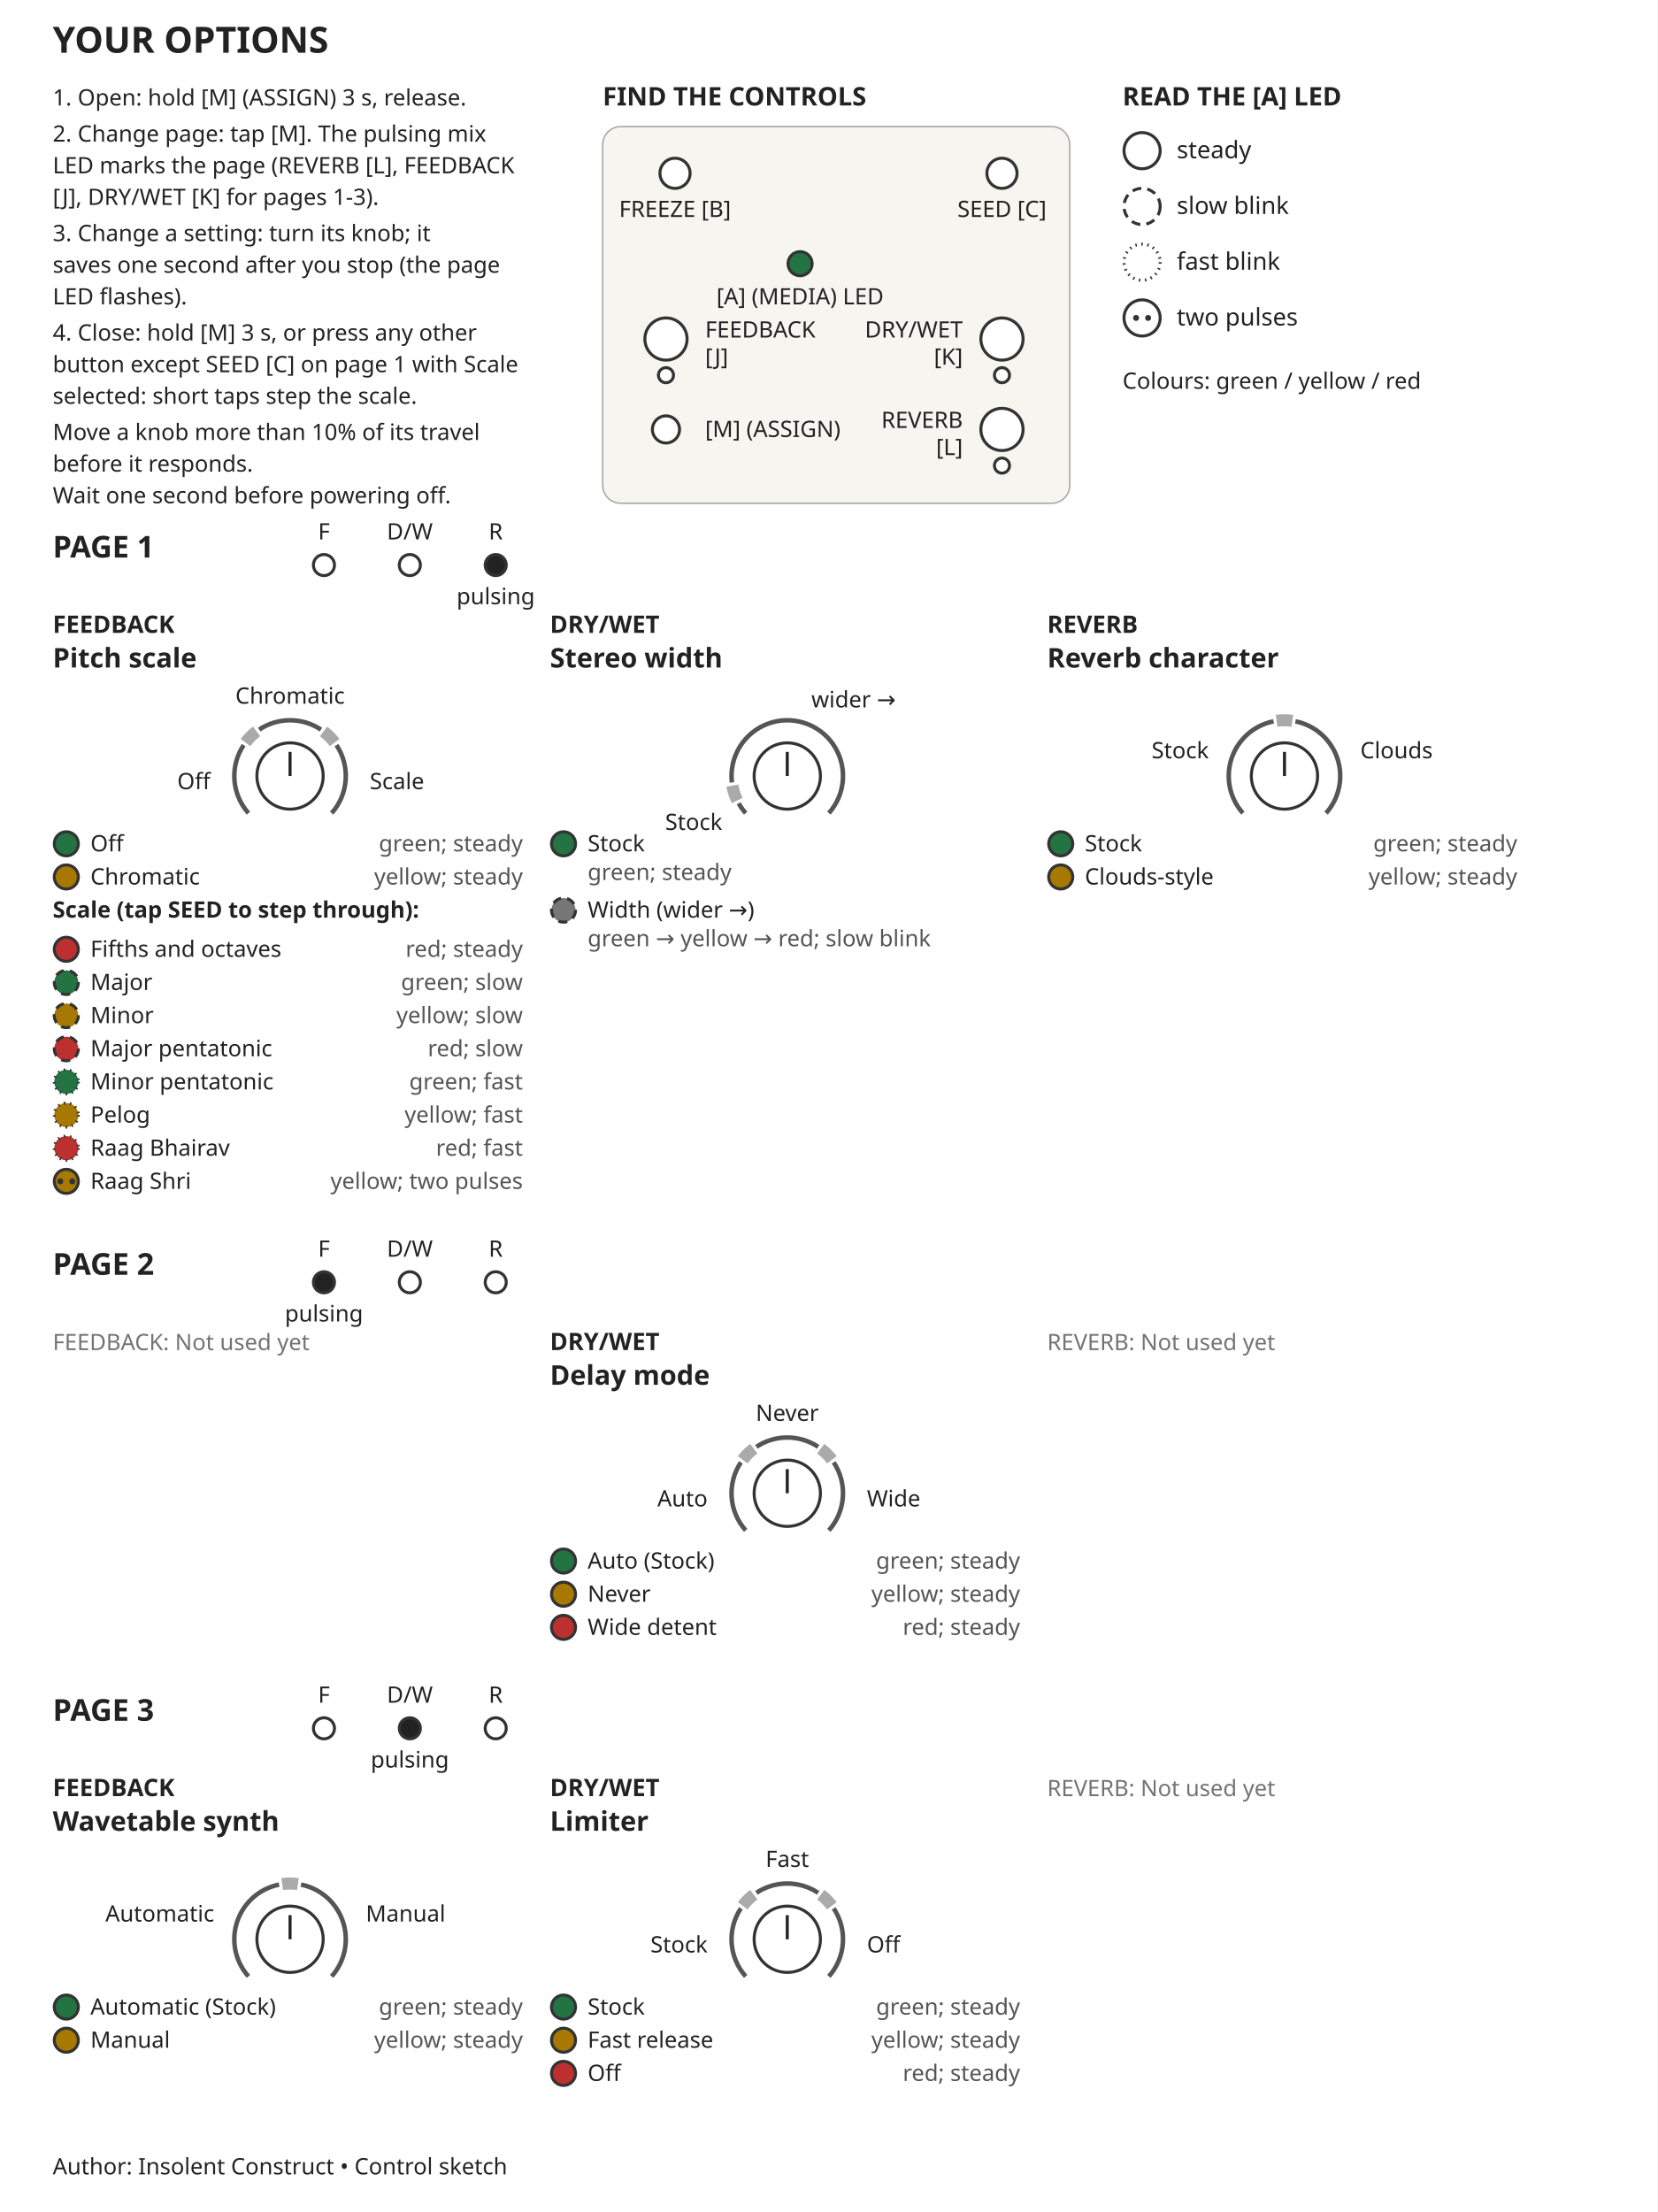
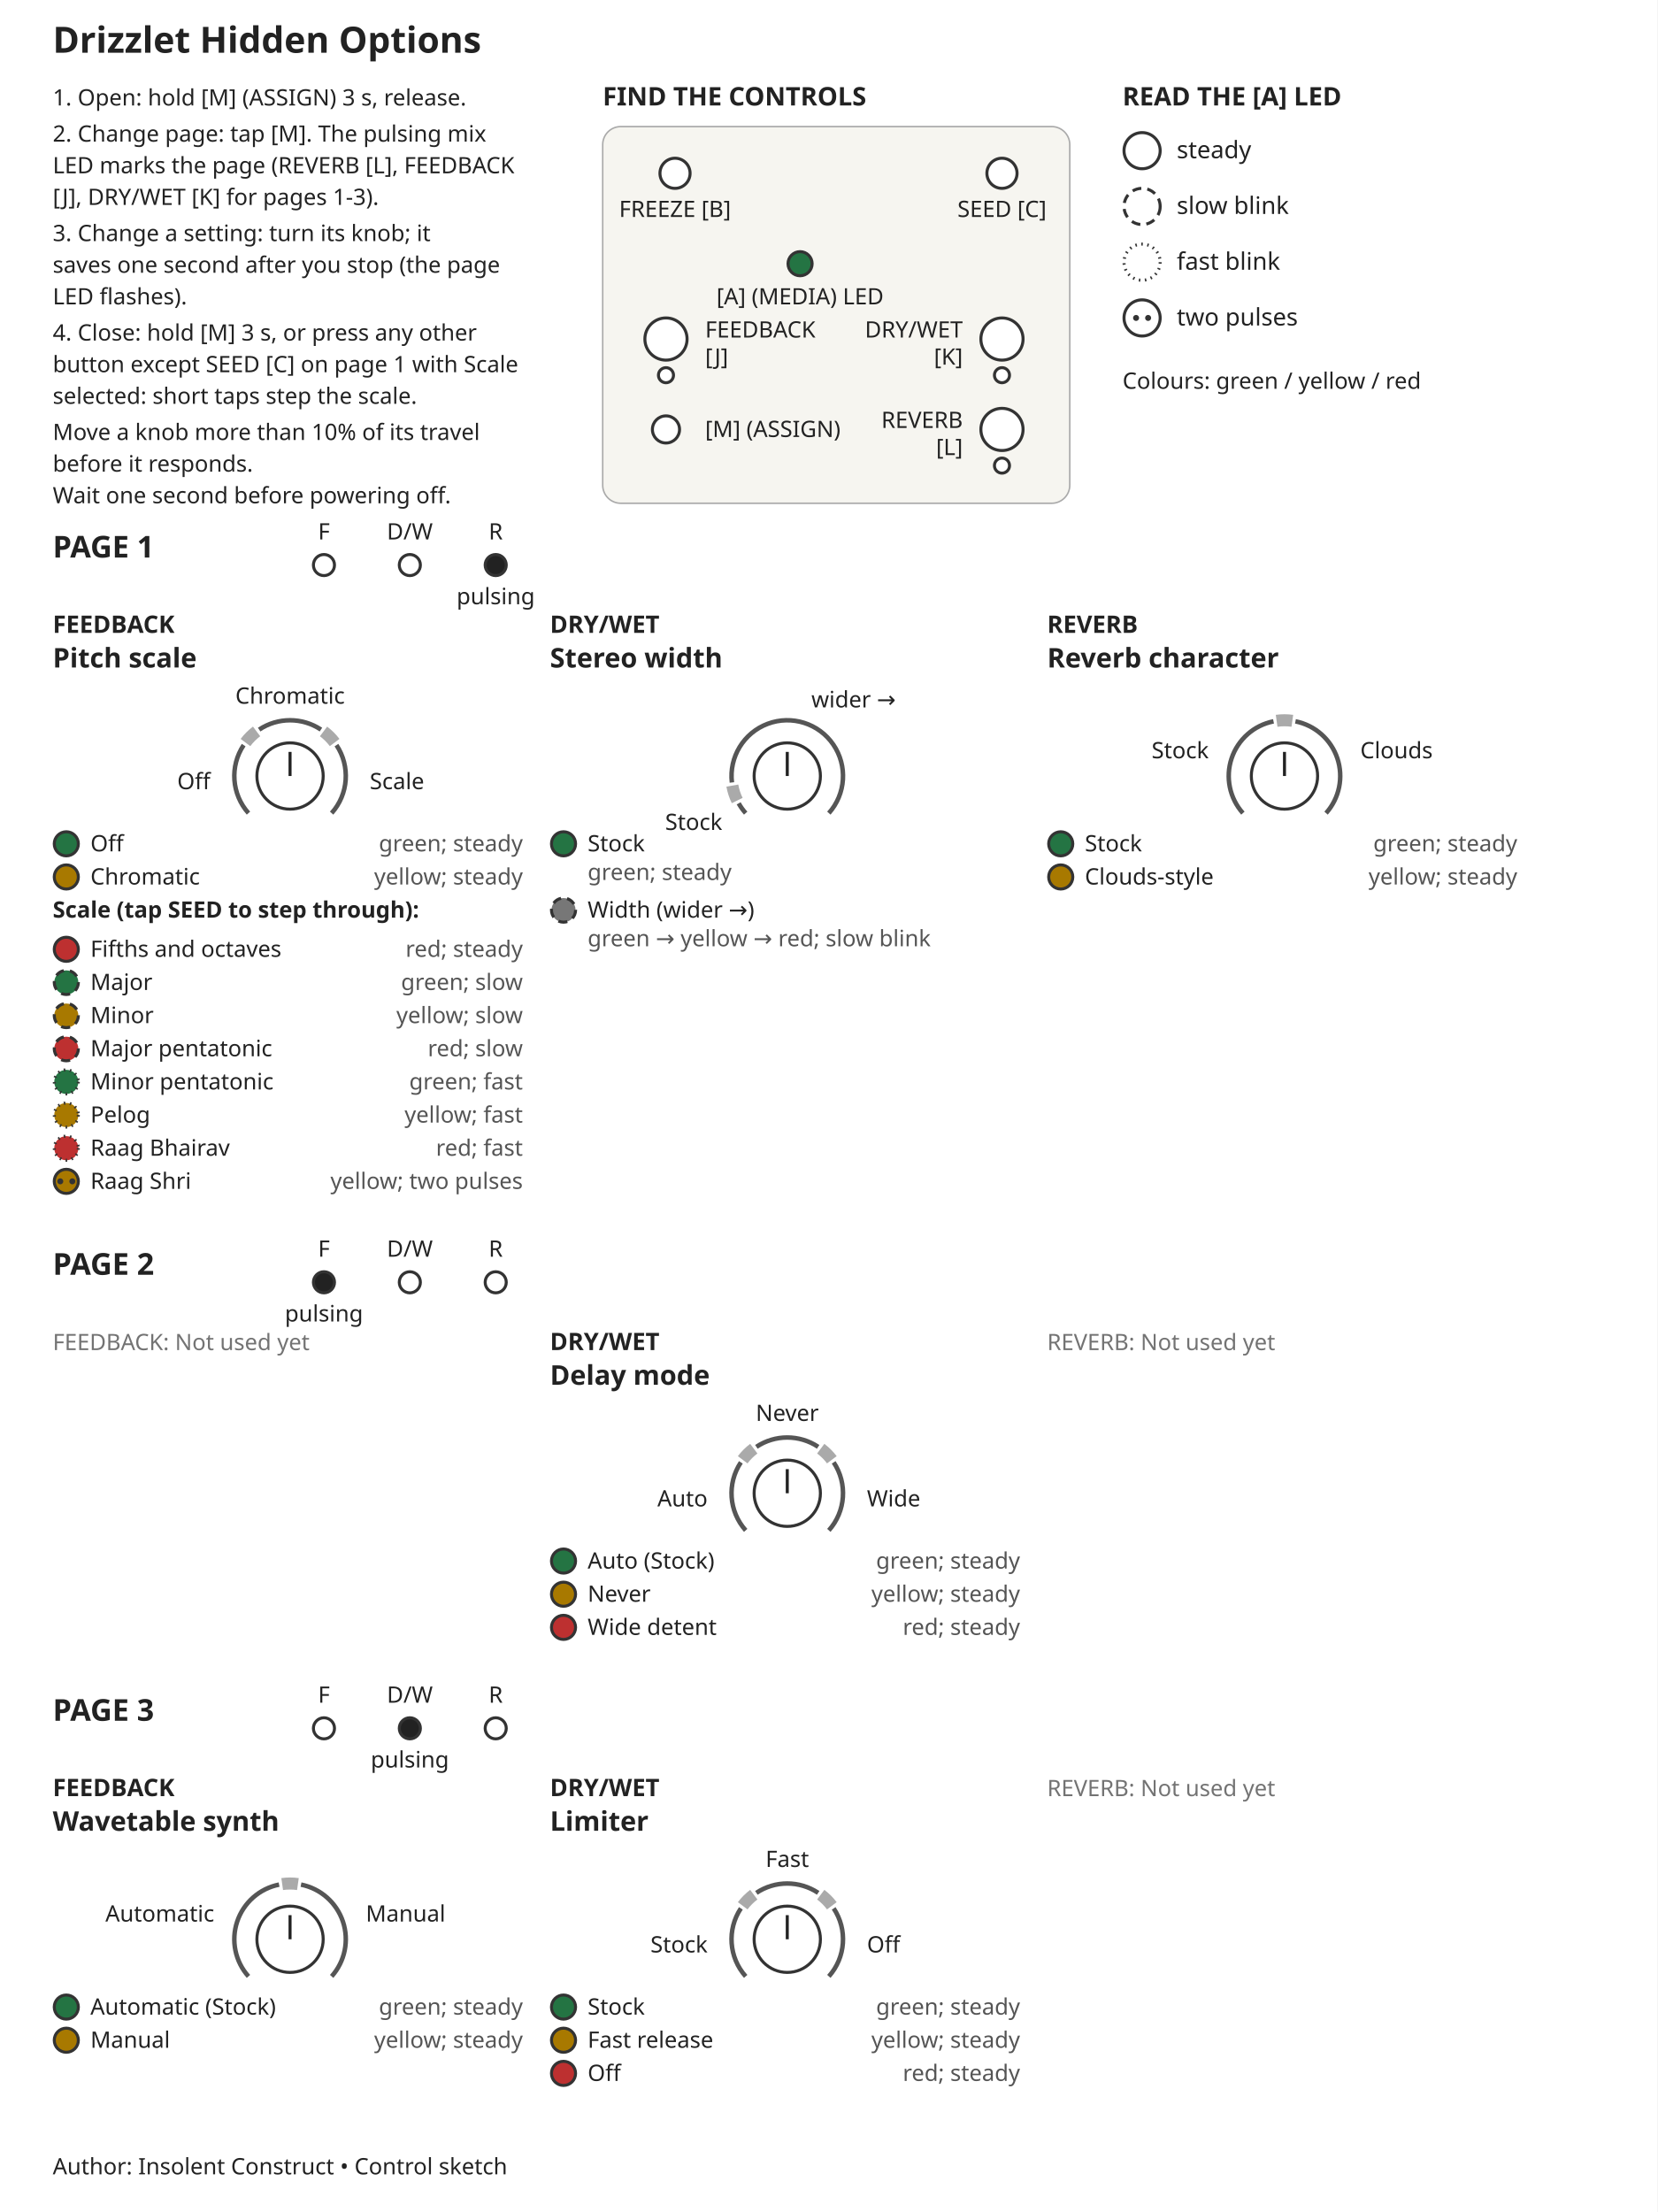
<svg xmlns="http://www.w3.org/2000/svg" width="190mm" height="253.56mm" viewBox="0 0 1100 1468" role="img" aria-labelledby="title desc">
  <rect width="100%" height="100%" fill="white" />
  <g font-family="sans-serif" fill="#222">
-     <text x="35" y="35" font-size="24" font-weight="bold" fill="#222" text-anchor="start">YOUR OPTIONS</text>
+     <text x="35" y="35" font-size="24" font-weight="bold" fill="#222" text-anchor="start">Drizzlet Hidden Options</text>
    <text x="35" y="70" font-size="15" font-weight="normal" fill="#222" text-anchor="start">1. Open: hold [M] (ASSIGN) 3 s, release.</text>
    <text x="35" y="94" font-size="15" font-weight="normal" fill="#222" text-anchor="start">2. Change page: tap [M]. The pulsing mix</text>
    <text x="35" y="115" font-size="15" font-weight="normal" fill="#222" text-anchor="start">LED marks the page (REVERB [L], FEEDBACK</text>
    <text x="35" y="136" font-size="15" font-weight="normal" fill="#222" text-anchor="start">[J], DRY/WET [K] for pages 1-3).</text>
    <text x="35" y="160" font-size="15" font-weight="normal" fill="#222" text-anchor="start">3. Change a setting: turn its knob; it</text>
    <text x="35" y="181" font-size="15" font-weight="normal" fill="#222" text-anchor="start">saves one second after you stop (the page</text>
    <text x="35" y="202" font-size="15" font-weight="normal" fill="#222" text-anchor="start">LED flashes).</text>
    <text x="35" y="226" font-size="15" font-weight="normal" fill="#222" text-anchor="start">4. Close: hold [M] 3 s, or press any other</text>
    <text x="35" y="247" font-size="15" font-weight="normal" fill="#222" text-anchor="start">button except SEED [C] on page 1 with Scale</text>
    <text x="35" y="268" font-size="15" font-weight="normal" fill="#222" text-anchor="start">selected: short taps step the scale.</text>
    <text x="35" y="292" font-size="15" font-weight="normal" fill="#222" text-anchor="start">Move a knob more than 10% of its travel</text>
    <text x="35" y="313" font-size="15" font-weight="normal" fill="#222" text-anchor="start">before it responds.</text>
    <text x="35" y="334" font-size="15" font-weight="normal" fill="#222" text-anchor="start">Wait one second before powering off.</text>
    <text x="400" y="70" font-size="17" font-weight="bold" fill="#222" text-anchor="start">FIND THE CONTROLS</text>
    <rect x="400" y="84" width="310" height="250" rx="12" fill="#f6f5f0" stroke="#aaa" />
    <circle cx="448" cy="115" r="10" fill="white" stroke="#333" stroke-width="2" />
    <text x="448" y="144" font-size="15" font-weight="normal" fill="#222" text-anchor="middle">FREEZE [B]</text>
    <circle cx="665" cy="115" r="10" fill="white" stroke="#333" stroke-width="2" />
    <text x="665" y="144" font-size="15" font-weight="normal" fill="#222" text-anchor="middle">SEED [C]</text>
    <circle cx="531" cy="175" r="8" fill="#247443" stroke="#333" stroke-width="2" />
    <text x="531" y="202" font-size="15" font-weight="normal" fill="#222" text-anchor="middle">[A] (MEDIA) LED</text>
    <circle cx="442" cy="225" r="14" fill="white" stroke="#333" stroke-width="2" />
    <circle cx="442" cy="249" r="5" fill="white" stroke="#333" stroke-width="2" />
    <text x="468" y="224" font-size="15" font-weight="normal" fill="#222" text-anchor="start">FEEDBACK</text>
    <text x="468" y="242" font-size="15" font-weight="normal" fill="#222" text-anchor="start">[J]</text>
    <circle cx="665" cy="225" r="14" fill="white" stroke="#333" stroke-width="2" />
    <circle cx="665" cy="249" r="5" fill="white" stroke="#333" stroke-width="2" />
    <text x="639" y="224" font-size="15" font-weight="normal" fill="#222" text-anchor="end">DRY/WET</text>
    <text x="639" y="242" font-size="15" font-weight="normal" fill="#222" text-anchor="end">[K]</text>
    <circle cx="665" cy="285" r="14" fill="white" stroke="#333" stroke-width="2" />
    <circle cx="665" cy="309" r="5" fill="white" stroke="#333" stroke-width="2" />
    <text x="639" y="284" font-size="15" font-weight="normal" fill="#222" text-anchor="end">REVERB</text>
    <text x="639" y="302" font-size="15" font-weight="normal" fill="#222" text-anchor="end">[L]</text>
    <circle cx="442" cy="285" r="9" fill="white" stroke="#333" stroke-width="2" />
    <text x="468" y="290" font-size="15" font-weight="normal" fill="#222" text-anchor="start">[M] (ASSIGN)</text>
    <text x="745" y="70" font-size="17" font-weight="bold" fill="#222" text-anchor="start">READ THE [A] LED</text>
    <circle cx="758" cy="100" r="12" fill="white" stroke="#333" stroke-width="2" />
    <text x="781" y="105" font-size="16" font-weight="normal" fill="#222" text-anchor="start">steady</text>
    <circle cx="758" cy="137" r="12" fill="white" stroke="#333" stroke-width="2" stroke-dasharray="6 4" />
    <text x="781" y="142" font-size="16" font-weight="normal" fill="#222" text-anchor="start">slow blink</text>
    <circle cx="758" cy="174" r="12" fill="white" stroke="#333" stroke-width="2" stroke-dasharray="1 3" />
    <text x="781" y="179" font-size="16" font-weight="normal" fill="#222" text-anchor="start">fast blink</text>
    <circle cx="758" cy="211" r="12" fill="white" stroke="#333" stroke-width="2" />
    <circle cx="754" cy="211" r="1" fill="#222" stroke="#333" stroke-width="2" />
    <circle cx="762" cy="211" r="1" fill="#222" stroke="#333" stroke-width="2" />
    <text x="781" y="216" font-size="16" font-weight="normal" fill="#222" text-anchor="start">two pulses</text>
    <text x="745" y="258" font-size="15" font-weight="normal" fill="#222" text-anchor="start">Colours: green / yellow / red</text>
    <text x="35" y="370" font-size="20" font-weight="bold" fill="#222" text-anchor="start">PAGE 1</text>
    <text x="215" y="358" font-size="15" font-weight="normal" fill="#222" text-anchor="middle">F</text>
    <circle cx="215" cy="375" r="7" fill="white" stroke="#333" stroke-width="2" />
    <text x="272" y="358" font-size="15" font-weight="normal" fill="#222" text-anchor="middle">D/W</text>
    <circle cx="272" cy="375" r="7" fill="white" stroke="#333" stroke-width="2" />
    <text x="329" y="358" font-size="15" font-weight="normal" fill="#222" text-anchor="middle">R</text>
    <circle cx="329" cy="375" r="7" fill="#222" stroke="#333" stroke-width="2" />
    <text x="329" y="401" font-size="15" font-weight="normal" fill="#222" text-anchor="middle">pulsing</text>
    <text x="35" y="420" font-size="16" font-weight="bold" fill="#222" text-anchor="start">FEEDBACK</text>
    <text x="35" y="443" font-size="18" font-weight="bold" fill="#222" text-anchor="start">Pitch scale</text>
    <circle cx="192.5" cy="515" r="22" fill="white" stroke="#333" stroke-width="2" />
    <path d="M 192.5 515 v -16" stroke="#222" stroke-width="2" />
    <path d="M 164.900 539.642 A 37 37 0 0 1 161.703 494.492" fill="none" stroke="#555" stroke-width="3" />
    <text x="139.63" y="523.74" font-size="15" font-weight="normal" fill="#222" text-anchor="end">Off</text>
    <path d="M 171.992 484.203 A 37 37 0 0 1 213.008 484.203" fill="none" stroke="#555" stroke-width="3" />
    <text x="192.5" y="467.0" font-size="15" font-weight="normal" fill="#222" text-anchor="middle">Chromatic</text>
    <path d="M 223.297 494.492 A 37 37 0 0 1 220.100 539.642" fill="none" stroke="#555" stroke-width="3" />
    <text x="245.37" y="523.74" font-size="15" font-weight="normal" fill="#222" text-anchor="start">Scale</text>
    <path d="M 162.912 492.784 A 37 37 0 0 1 170.284 485.412" fill="none" stroke="#aaa" stroke-width="8" />
    <path d="M 214.716 485.412 A 37 37 0 0 1 222.088 492.784" fill="none" stroke="#aaa" stroke-width="8" />
    <circle cx="44" cy="560" r="8" fill="#247443" stroke="#333" stroke-width="2" />
    <text x="60" y="565" font-size="15" font-weight="normal" fill="#222" text-anchor="start">Off</text>
    <text x="347" y="565" font-size="15" font-weight="normal" fill="#555" text-anchor="end">green; steady</text>
    <circle cx="44" cy="582" r="8" fill="#a87900" stroke="#333" stroke-width="2" />
    <text x="60" y="587" font-size="15" font-weight="normal" fill="#222" text-anchor="start">Chromatic</text>
    <text x="347" y="587" font-size="15" font-weight="normal" fill="#555" text-anchor="end">yellow; steady</text>
    <text x="35" y="609" font-size="15" font-weight="bold" fill="#222" text-anchor="start">Scale (tap SEED to step through):</text>
    <circle cx="44" cy="630" r="8" fill="#bd3030" stroke="#333" stroke-width="2" />
    <text x="60" y="635" font-size="15" font-weight="normal" fill="#222" text-anchor="start">Fifths and octaves</text>
    <text x="347" y="635" font-size="15" font-weight="normal" fill="#555" text-anchor="end">red; steady</text>
    <circle cx="44" cy="652" r="8" fill="#247443" stroke="#333" stroke-width="2" stroke-dasharray="6 4" />
    <text x="60" y="657" font-size="15" font-weight="normal" fill="#222" text-anchor="start">Major</text>
    <text x="347" y="657" font-size="15" font-weight="normal" fill="#555" text-anchor="end">green; slow</text>
    <circle cx="44" cy="674" r="8" fill="#a87900" stroke="#333" stroke-width="2" stroke-dasharray="6 4" />
    <text x="60" y="679" font-size="15" font-weight="normal" fill="#222" text-anchor="start">Minor</text>
    <text x="347" y="679" font-size="15" font-weight="normal" fill="#555" text-anchor="end">yellow; slow</text>
    <circle cx="44" cy="696" r="8" fill="#bd3030" stroke="#333" stroke-width="2" stroke-dasharray="6 4" />
    <text x="60" y="701" font-size="15" font-weight="normal" fill="#222" text-anchor="start">Major pentatonic</text>
    <text x="347" y="701" font-size="15" font-weight="normal" fill="#555" text-anchor="end">red; slow</text>
    <circle cx="44" cy="718" r="8" fill="#247443" stroke="#333" stroke-width="2" stroke-dasharray="1 3" />
    <text x="60" y="723" font-size="15" font-weight="normal" fill="#222" text-anchor="start">Minor pentatonic</text>
    <text x="347" y="723" font-size="15" font-weight="normal" fill="#555" text-anchor="end">green; fast</text>
    <circle cx="44" cy="740" r="8" fill="#a87900" stroke="#333" stroke-width="2" stroke-dasharray="1 3" />
    <text x="60" y="745" font-size="15" font-weight="normal" fill="#222" text-anchor="start">Pelog</text>
    <text x="347" y="745" font-size="15" font-weight="normal" fill="#555" text-anchor="end">yellow; fast</text>
    <circle cx="44" cy="762" r="8" fill="#bd3030" stroke="#333" stroke-width="2" stroke-dasharray="1 3" />
    <text x="60" y="767" font-size="15" font-weight="normal" fill="#222" text-anchor="start">Raag Bhairav</text>
    <text x="347" y="767" font-size="15" font-weight="normal" fill="#555" text-anchor="end">red; fast</text>
    <circle cx="44" cy="784" r="8" fill="#a87900" stroke="#333" stroke-width="2" />
    <circle cx="40" cy="784" r="1" fill="#222" stroke="#333" stroke-width="2" />
    <circle cx="48" cy="784" r="1" fill="#222" stroke="#333" stroke-width="2" />
    <text x="60" y="789" font-size="15" font-weight="normal" fill="#222" text-anchor="start">Raag Shri</text>
    <text x="347" y="789" font-size="15" font-weight="normal" fill="#555" text-anchor="end">yellow; two pulses</text>
    <text x="365" y="420" font-size="16" font-weight="bold" fill="#222" text-anchor="start">DRY/WET</text>
    <text x="365" y="443" font-size="18" font-weight="bold" fill="#222" text-anchor="start">Stereo width</text>
    <circle cx="522.5" cy="515" r="22" fill="white" stroke="#333" stroke-width="2" />
    <path d="M 522.5 515 v -16" stroke="#222" stroke-width="2" />
    <path d="M 494.900 539.642 A 37 37 0 0 1 490.246 533.130" fill="none" stroke="#555" stroke-width="3" />
    <text x="479.38" y="550.81" font-size="15" font-weight="normal" fill="#222" text-anchor="end">Stock</text>
    <path d="M 485.750 519.291 A 37 37 0 1 1 550.100 539.642" fill="none" stroke="#555" stroke-width="3" />
    <text x="538.48" y="469.47" font-size="15" font-weight="normal" fill="#222" text-anchor="start">wider →</text>
    <path d="M 489.273 531.278 A 37 37 0 0 1 486.051 521.361" fill="none" stroke="#aaa" stroke-width="8" />
    <circle cx="374" cy="560" r="8" fill="#247443" stroke="#333" stroke-width="2" />
    <text x="390" y="565" font-size="15" font-weight="normal" fill="#222" text-anchor="start">Stock</text>
    <text x="390" y="584" font-size="15" font-weight="normal" fill="#555" text-anchor="start">green; steady</text>
    <circle cx="374" cy="604" r="8" fill="#777" stroke="#333" stroke-width="2" stroke-dasharray="6 4" />
    <text x="390" y="609" font-size="15" font-weight="normal" fill="#222" text-anchor="start">Width (wider →)</text>
    <text x="390" y="628" font-size="15" font-weight="normal" fill="#555" text-anchor="start">green → yellow → red; slow blink</text>
    <text x="695" y="420" font-size="16" font-weight="bold" fill="#222" text-anchor="start">REVERB</text>
    <text x="695" y="443" font-size="18" font-weight="bold" fill="#222" text-anchor="start">Reverb character</text>
    <circle cx="852.5" cy="515" r="22" fill="white" stroke="#333" stroke-width="2" />
    <path d="M 852.5 515 v -16" stroke="#222" stroke-width="2" />
    <path d="M 824.900 539.642 A 37 37 0 0 1 845.225 478.722" fill="none" stroke="#555" stroke-width="3" />
    <text x="802.22" y="503.23" font-size="15" font-weight="normal" fill="#222" text-anchor="end">Stock</text>
    <path d="M 859.775 478.722 A 37 37 0 0 1 880.100 539.642" fill="none" stroke="#555" stroke-width="3" />
    <text x="902.78" y="503.23" font-size="15" font-weight="normal" fill="#222" text-anchor="start">Clouds</text>
    <path d="M 847.287 478.369 A 37 37 0 0 1 857.713 478.369" fill="none" stroke="#aaa" stroke-width="8" />
    <circle cx="704" cy="560" r="8" fill="#247443" stroke="#333" stroke-width="2" />
    <text x="720" y="565" font-size="15" font-weight="normal" fill="#222" text-anchor="start">Stock</text>
    <text x="1007" y="565" font-size="15" font-weight="normal" fill="#555" text-anchor="end">green; steady</text>
    <circle cx="704" cy="582" r="8" fill="#a87900" stroke="#333" stroke-width="2" />
    <text x="720" y="587" font-size="15" font-weight="normal" fill="#222" text-anchor="start">Clouds-style</text>
    <text x="1007" y="587" font-size="15" font-weight="normal" fill="#555" text-anchor="end">yellow; steady</text>
    <text x="35" y="846" font-size="20" font-weight="bold" fill="#222" text-anchor="start">PAGE 2</text>
    <text x="215" y="834" font-size="15" font-weight="normal" fill="#222" text-anchor="middle">F</text>
    <circle cx="215" cy="851" r="7" fill="#222" stroke="#333" stroke-width="2" />
    <text x="215" y="877" font-size="15" font-weight="normal" fill="#222" text-anchor="middle">pulsing</text>
    <text x="272" y="834" font-size="15" font-weight="normal" fill="#222" text-anchor="middle">D/W</text>
    <circle cx="272" cy="851" r="7" fill="white" stroke="#333" stroke-width="2" />
    <text x="329" y="834" font-size="15" font-weight="normal" fill="#222" text-anchor="middle">R</text>
    <circle cx="329" cy="851" r="7" fill="white" stroke="#333" stroke-width="2" />
    <text x="35" y="896" font-size="15" font-weight="normal" fill="#737373" text-anchor="start">FEEDBACK: Not used yet</text>
    <text x="365" y="896" font-size="16" font-weight="bold" fill="#222" text-anchor="start">DRY/WET</text>
    <text x="365" y="919" font-size="18" font-weight="bold" fill="#222" text-anchor="start">Delay mode</text>
    <circle cx="522.5" cy="991" r="22" fill="white" stroke="#333" stroke-width="2" />
    <path d="M 522.5 991 v -16" stroke="#222" stroke-width="2" />
    <path d="M 494.900 1015.642 A 37 37 0 0 1 491.703 970.492" fill="none" stroke="#555" stroke-width="3" />
    <text x="469.63" y="999.74" font-size="15" font-weight="normal" fill="#222" text-anchor="end">Auto</text>
    <path d="M 501.992 960.203 A 37 37 0 0 1 543.008 960.203" fill="none" stroke="#555" stroke-width="3" />
    <text x="522.5" y="943.0" font-size="15" font-weight="normal" fill="#222" text-anchor="middle">Never</text>
    <path d="M 553.297 970.492 A 37 37 0 0 1 550.100 1015.642" fill="none" stroke="#555" stroke-width="3" />
    <text x="575.37" y="999.74" font-size="15" font-weight="normal" fill="#222" text-anchor="start">Wide</text>
    <path d="M 492.912 968.784 A 37 37 0 0 1 500.284 961.412" fill="none" stroke="#aaa" stroke-width="8" />
    <path d="M 544.716 961.412 A 37 37 0 0 1 552.088 968.784" fill="none" stroke="#aaa" stroke-width="8" />
    <circle cx="374" cy="1036" r="8" fill="#247443" stroke="#333" stroke-width="2" />
    <text x="390" y="1041" font-size="15" font-weight="normal" fill="#222" text-anchor="start">Auto (Stock)</text>
    <text x="677" y="1041" font-size="15" font-weight="normal" fill="#555" text-anchor="end">green; steady</text>
    <circle cx="374" cy="1058" r="8" fill="#a87900" stroke="#333" stroke-width="2" />
    <text x="390" y="1063" font-size="15" font-weight="normal" fill="#222" text-anchor="start">Never</text>
    <text x="677" y="1063" font-size="15" font-weight="normal" fill="#555" text-anchor="end">yellow; steady</text>
    <circle cx="374" cy="1080" r="8" fill="#bd3030" stroke="#333" stroke-width="2" />
    <text x="390" y="1085" font-size="15" font-weight="normal" fill="#222" text-anchor="start">Wide detent</text>
    <text x="677" y="1085" font-size="15" font-weight="normal" fill="#555" text-anchor="end">red; steady</text>
    <text x="695" y="896" font-size="15" font-weight="normal" fill="#737373" text-anchor="start">REVERB: Not used yet</text>
    <text x="35" y="1142" font-size="20" font-weight="bold" fill="#222" text-anchor="start">PAGE 3</text>
    <text x="215" y="1130" font-size="15" font-weight="normal" fill="#222" text-anchor="middle">F</text>
    <circle cx="215" cy="1147" r="7" fill="white" stroke="#333" stroke-width="2" />
    <text x="272" y="1130" font-size="15" font-weight="normal" fill="#222" text-anchor="middle">D/W</text>
    <circle cx="272" cy="1147" r="7" fill="#222" stroke="#333" stroke-width="2" />
    <text x="272" y="1173" font-size="15" font-weight="normal" fill="#222" text-anchor="middle">pulsing</text>
    <text x="329" y="1130" font-size="15" font-weight="normal" fill="#222" text-anchor="middle">R</text>
    <circle cx="329" cy="1147" r="7" fill="white" stroke="#333" stroke-width="2" />
    <text x="35" y="1192" font-size="16" font-weight="bold" fill="#222" text-anchor="start">FEEDBACK</text>
    <text x="35" y="1215" font-size="18" font-weight="bold" fill="#222" text-anchor="start">Wavetable synth</text>
    <circle cx="192.5" cy="1287" r="22" fill="white" stroke="#333" stroke-width="2" />
    <path d="M 192.5 1287 v -16" stroke="#222" stroke-width="2" />
    <path d="M 164.900 1311.642 A 37 37 0 0 1 185.225 1250.722" fill="none" stroke="#555" stroke-width="3" />
    <text x="142.22" y="1275.23" font-size="15" font-weight="normal" fill="#222" text-anchor="end">Automatic</text>
    <path d="M 199.775 1250.722 A 37 37 0 0 1 220.100 1311.642" fill="none" stroke="#555" stroke-width="3" />
    <text x="242.78" y="1275.23" font-size="15" font-weight="normal" fill="#222" text-anchor="start">Manual</text>
    <path d="M 187.287 1250.369 A 37 37 0 0 1 197.713 1250.369" fill="none" stroke="#aaa" stroke-width="8" />
    <circle cx="44" cy="1332" r="8" fill="#247443" stroke="#333" stroke-width="2" />
    <text x="60" y="1337" font-size="15" font-weight="normal" fill="#222" text-anchor="start">Automatic (Stock)</text>
    <text x="347" y="1337" font-size="15" font-weight="normal" fill="#555" text-anchor="end">green; steady</text>
    <circle cx="44" cy="1354" r="8" fill="#a87900" stroke="#333" stroke-width="2" />
    <text x="60" y="1359" font-size="15" font-weight="normal" fill="#222" text-anchor="start">Manual</text>
    <text x="347" y="1359" font-size="15" font-weight="normal" fill="#555" text-anchor="end">yellow; steady</text>
    <text x="365" y="1192" font-size="16" font-weight="bold" fill="#222" text-anchor="start">DRY/WET</text>
    <text x="365" y="1215" font-size="18" font-weight="bold" fill="#222" text-anchor="start">Limiter</text>
    <circle cx="522.5" cy="1287" r="22" fill="white" stroke="#333" stroke-width="2" />
    <path d="M 522.5 1287 v -16" stroke="#222" stroke-width="2" />
    <path d="M 494.900 1311.642 A 37 37 0 0 1 491.703 1266.492" fill="none" stroke="#555" stroke-width="3" />
    <text x="469.63" y="1295.74" font-size="15" font-weight="normal" fill="#222" text-anchor="end">Stock</text>
    <path d="M 501.992 1256.203 A 37 37 0 0 1 543.008 1256.203" fill="none" stroke="#555" stroke-width="3" />
    <text x="522.5" y="1239.0" font-size="15" font-weight="normal" fill="#222" text-anchor="middle">Fast</text>
    <path d="M 553.297 1266.492 A 37 37 0 0 1 550.100 1311.642" fill="none" stroke="#555" stroke-width="3" />
    <text x="575.37" y="1295.74" font-size="15" font-weight="normal" fill="#222" text-anchor="start">Off</text>
    <path d="M 492.912 1264.784 A 37 37 0 0 1 500.284 1257.412" fill="none" stroke="#aaa" stroke-width="8" />
    <path d="M 544.716 1257.412 A 37 37 0 0 1 552.088 1264.784" fill="none" stroke="#aaa" stroke-width="8" />
    <circle cx="374" cy="1332" r="8" fill="#247443" stroke="#333" stroke-width="2" />
    <text x="390" y="1337" font-size="15" font-weight="normal" fill="#222" text-anchor="start">Stock</text>
    <text x="677" y="1337" font-size="15" font-weight="normal" fill="#555" text-anchor="end">green; steady</text>
    <circle cx="374" cy="1354" r="8" fill="#a87900" stroke="#333" stroke-width="2" />
    <text x="390" y="1359" font-size="15" font-weight="normal" fill="#222" text-anchor="start">Fast release</text>
    <text x="677" y="1359" font-size="15" font-weight="normal" fill="#555" text-anchor="end">yellow; steady</text>
    <circle cx="374" cy="1376" r="8" fill="#bd3030" stroke="#333" stroke-width="2" />
    <text x="390" y="1381" font-size="15" font-weight="normal" fill="#222" text-anchor="start">Off</text>
    <text x="677" y="1381" font-size="15" font-weight="normal" fill="#555" text-anchor="end">red; steady</text>
    <text x="695" y="1192" font-size="15" font-weight="normal" fill="#737373" text-anchor="start">REVERB: Not used yet</text>
    <text x="35" y="1443" font-size="15" font-weight="normal" fill="#222" text-anchor="start">Author: Insolent Construct • Control sketch</text>
  </g>
</svg>
